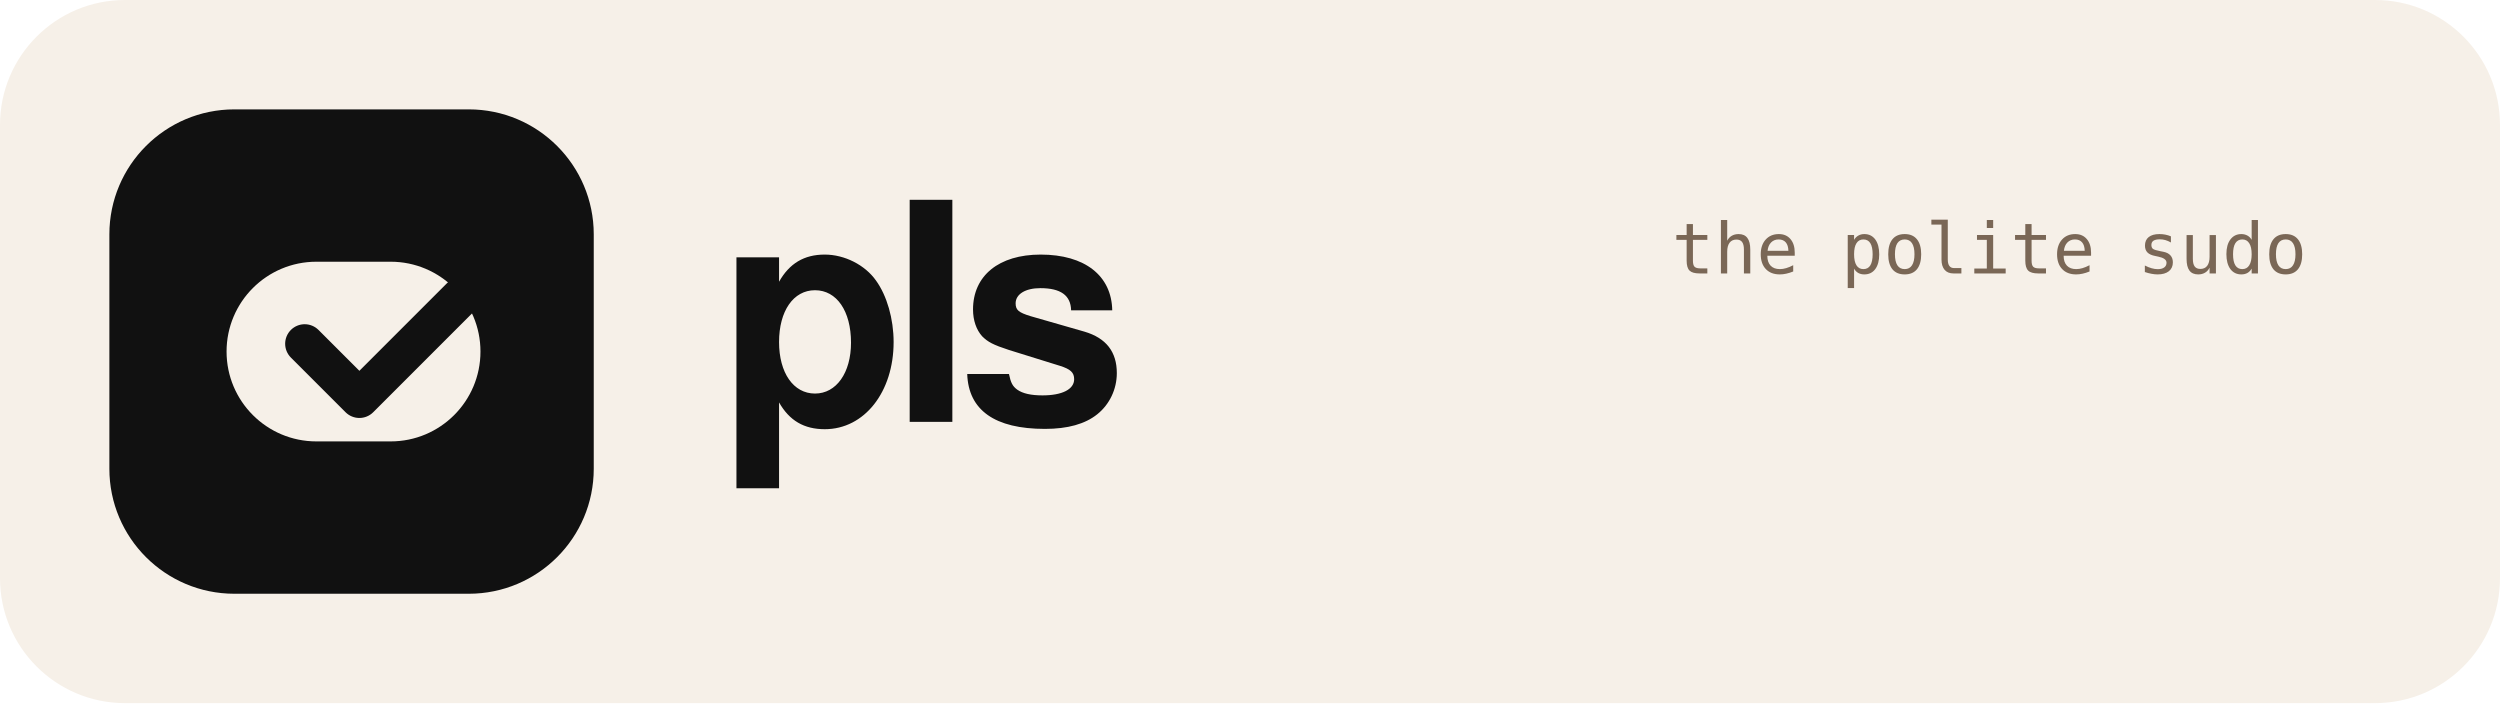
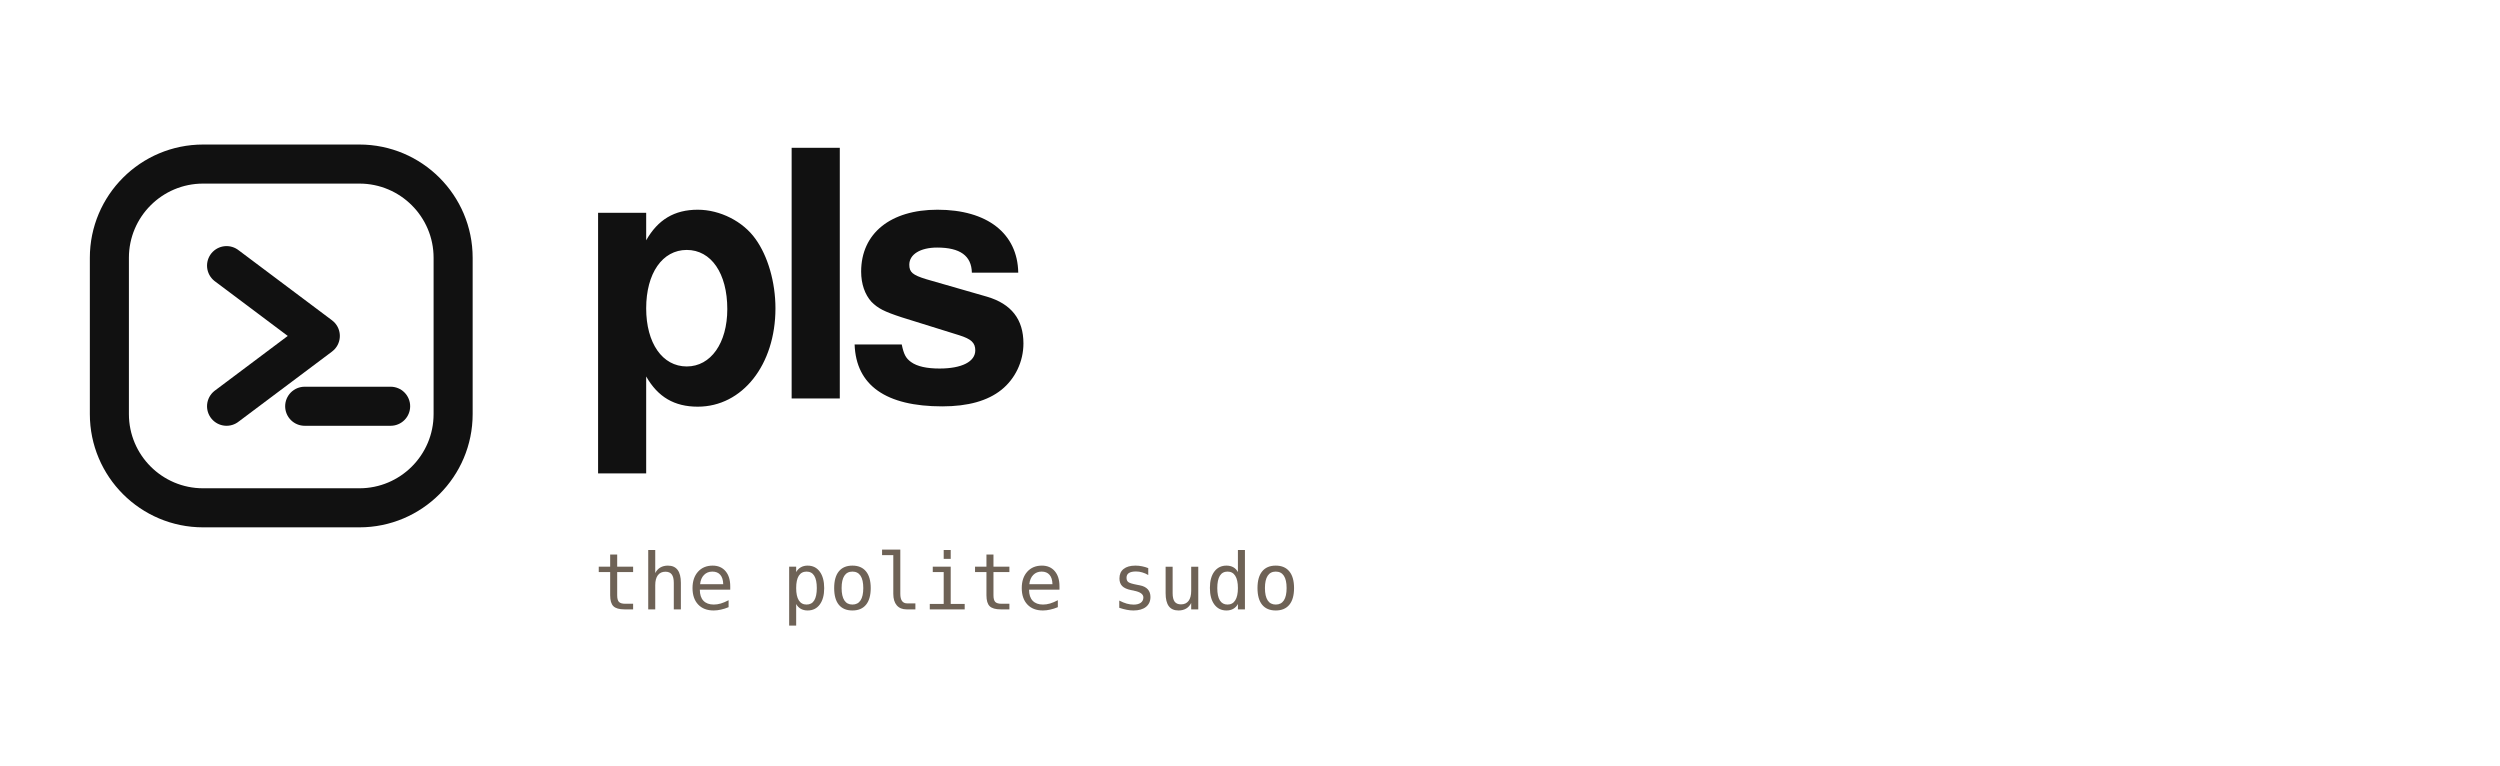
- <svg xmlns="http://www.w3.org/2000/svg" width="640" height="180" viewBox="0 0 640 180" fill="none">
-   <rect width="640" height="180" rx="32" fill="#F6F0E8" />
-   <rect x="28" y="28" width="124" height="124" rx="32" fill="#111111" />
-   <path d="M58 90C58 77.297 68.297 67 81 67H100C112.703 67 123 77.297 123 90C123 102.703 112.703 113 100 113H81C68.297 113 58 102.703 58 90Z" fill="#F6F0E8" />
-   <path d="M78 88L92 102L118 76" stroke="#111111" stroke-width="10" stroke-linecap="round" stroke-linejoin="round" />
-   <text x="184" y="108" fill="#111111" font-family="Avenir Next, Futura, Helvetica, Arial, sans-serif" font-size="78" font-weight="700" letter-spacing="-4">pls</text>
-   <text x="428" y="70" fill="#7A6756" font-family="IBM Plex Mono, Menlo, Monaco, monospace" font-size="18">the polite sudo</text>
+ <svg xmlns="http://www.w3.org/2000/svg" width="640" height="196" viewBox="0 0 640 196" fill="none">
+   <rect x="28" y="42" width="88" height="88" rx="24" stroke="#111111" stroke-width="10" />
+   <path d="M58 68L82 86L58 104" stroke="#111111" stroke-width="10" stroke-linecap="round" stroke-linejoin="round" />
+   <path d="M78 104H100" stroke="#111111" stroke-width="10" stroke-linecap="round" />
+   <text x="148" y="102" fill="#111111" font-family="Avenir Next, Futura, Helvetica, Arial, sans-serif" font-size="88" font-weight="700" letter-spacing="-5">pls</text>
+   <text x="152" y="156" fill="#6E6256" font-family="IBM Plex Mono, Menlo, Monaco, monospace" font-size="20">the polite sudo</text>
</svg>
